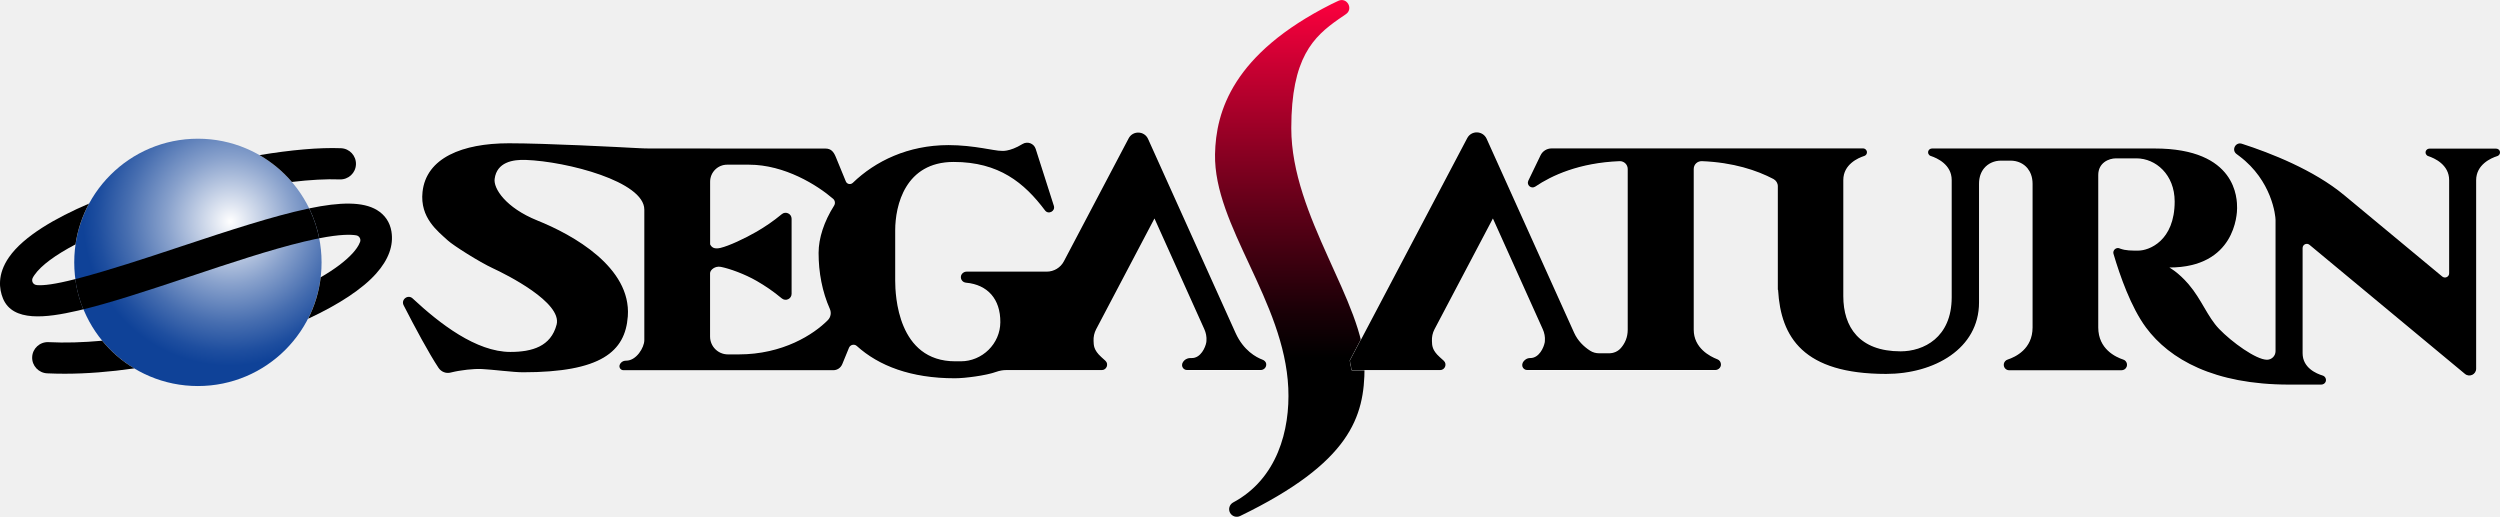
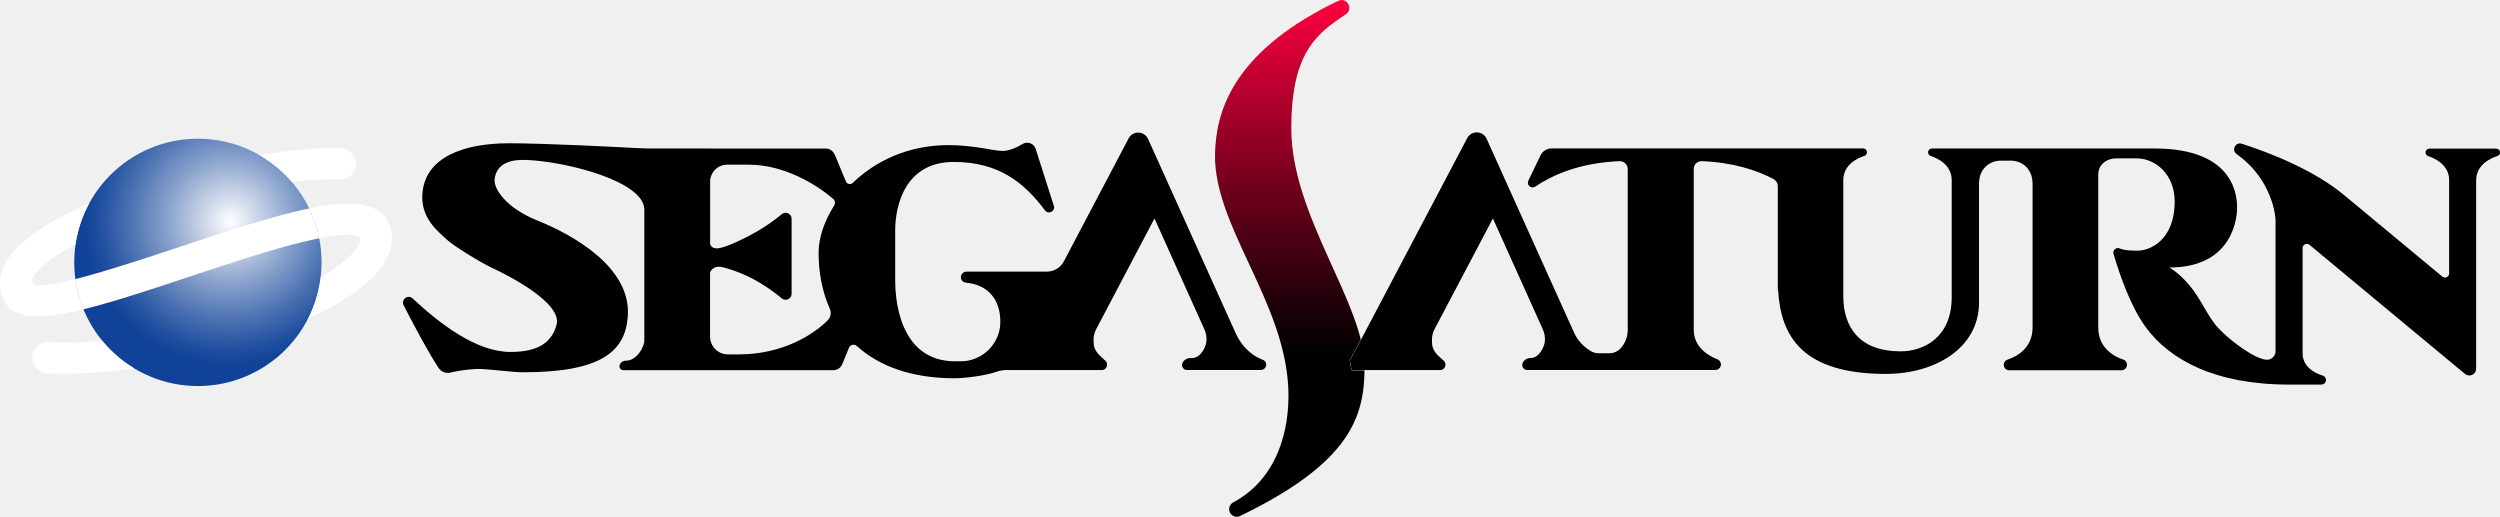
<svg xmlns="http://www.w3.org/2000/svg" xmlns:xlink="http://www.w3.org/1999/xlink" version="1.1" id="Layer_1" x="0px" y="0px" viewBox="0 0 3839 793.5" style="enable-background:new 0 0 3839 793.5;" xml:space="preserve">
  <style type="text/css">
 .outlined-wordmark{stroke:#fff;stroke-width:.7px;stroke-linejoin:round;paint-order:stroke fill;vector-effect:non-scaling-stroke;}
	.st0{display:none;}
	.st1{display:inline;}
	.st2{fill:url(#SVGID_1_);}
	.st3{fill:url(#SVGID_00000154411834958825412560000016388276797406747563_);}
	.st4{clip-path:url(#SVGID_00000022543483861396637740000016662012003075543964_);}
	.st5{clip-path:url(#SVGID_00000033367015013965032580000010785295191740750994_);fill:none;}
	.st6{fill:none;}
	.st7{fill:url(#SVGID_00000144306509480848804720000014171349637263923089_);}
	.st8{clip-path:url(#SVGID_00000081642018982663473500000000760706047353069711_);}
	.st9{clip-path:url(#SVGID_00000146491190105197983540000005064633326444796590_);}
	.st10{clip-path:url(#SVGID_00000015317522397484024540000012549620216115799742_);}
	.st11{fill:url(#SVGID_00000139251648676231581700000017903613625891227569_);}
	.st12{fill:url(#SVGID_00000083773434887753054980000006269726777004513197_);}
	.st13{clip-path:url(#SVGID_00000149383770720399505440000014789173207799778976_);}
	.st14{clip-path:url(#SVGID_00000031188642840489795150000006926841574383276975_);fill:none;}
	.st15{fill:url(#SVGID_00000051384491948520441400000007979229128976574605_);}
	.st16{clip-path:url(#SVGID_00000093877329935068024220000011982934663949215369_);}
	.st17{clip-path:url(#SVGID_00000058557930894513974500000017089782215995585172_);}
	.st18{clip-path:url(#SVGID_00000112616387021696801300000018444688321222292158_);}
	.st19{fill:#FFFFFF;}
	.st20{fill:url(#SVGID_00000008868233684604685080000006905950612817590414_);}
	.st21{fill:url(#SVGID_00000030455989224608727390000008339782147115650705_);}
	.st22{clip-path:url(#SVGID_00000074430427603457789930000016190090080449930903_);fill:#FFFFFF;}
	.st23{clip-path:url(#SVGID_00000097484907464348344020000012003726208681571986_);fill:none;}
	.st24{fill:url(#SVGID_00000096055670093237255870000007212648188777738163_);}
	.st25{clip-path:url(#SVGID_00000031897533814841076380000002314131718670696861_);fill:#FFFFFF;}
	.st26{clip-path:url(#SVGID_00000085224462835581223450000006085313015579863696_);fill:#FFFFFF;}
	.st27{clip-path:url(#SVGID_00000021802275142003474620000015193237033864998057_);}
	.st28{clip-path:url(#SVGID_00000021802275142003474620000015193237033864998057_);fill:#FFFFFF;}
	.st29{fill:url(#SVGID_00000057150157837861957670000013362035777737936512_);}
	.st30{fill:url(#SVGID_00000016794325529130259500000005656402172555633317_);}
	.st31{clip-path:url(#SVGID_00000062165779680720645980000005027517832822122161_);fill:#FFFFFF;}
	.st32{clip-path:url(#SVGID_00000061430832625895029410000000726057123586232452_);fill:none;}
	.st33{fill:url(#SVGID_00000178894650312242672000000011858724233019178391_);}
	.st34{clip-path:url(#SVGID_00000038388781165090420200000013671341726778897819_);fill:#FFFFFF;}
	.st35{clip-path:url(#SVGID_00000116193831103203314800000005517602005010862262_);fill:#FFFFFF;}
	.st36{clip-path:url(#SVGID_00000062894880275556652470000012116467551330090382_);}
	.st37{clip-path:url(#SVGID_00000062894880275556652470000012116467551330090382_);fill:#FFFFFF;}
	.st38{clip-path:url(#SVGID_00000031899790874893216110000012856792546324030902_);}
	.st39{clip-path:url(#SVGID_00000167387685072783887110000006946674296240607398_);}
	.st40{clip-path:url(#SVGID_00000085243858526855036720000015176883500194071709_);}
	.st41{clip-path:url(#SVGID_00000134223682842955619670000006755329580832638894_);}
	.st42{clip-path:url(#SVGID_00000109740085679241349260000009838839939261182634_);}
	.st43{clip-path:url(#SVGID_00000052823773170788160010000001151468104349951877_);}
	.st44{clip-path:url(#SVGID_00000064354192487755440300000007820301299688695738_);fill:#FFFFFF;}
	.st45{clip-path:url(#SVGID_00000134936100628249921960000009634368913295992978_);fill:#FFFFFF;}
	.st46{clip-path:url(#SVGID_00000109740785319854737070000004215159682912059300_);}
	.st47{clip-path:url(#SVGID_00000109740785319854737070000004215159682912059300_);fill:#FFFFFF;}
	.st48{clip-path:url(#SVGID_00000121990759964056380030000004611667343495011222_);fill:#FFFFFF;}
	.st49{clip-path:url(#SVGID_00000018211451229738971920000004245210189570020793_);fill:#FFFFFF;}
	.st50{clip-path:url(#SVGID_00000100365329954494011490000002579604681501161394_);}
	.st51{clip-path:url(#SVGID_00000100365329954494011490000002579604681501161394_);fill:#FFFFFF;}
	.st52{fill:url(#SVGID_00000124146300228059113650000006245086345470679450_);}
	.st53{fill:url(#SVGID_00000004547077551977614220000010805397635452346530_);}
	.st54{clip-path:url(#SVGID_00000020368175185594896970000012674637608086603142_);}
	.st55{clip-path:url(#SVGID_00000159440944729039417040000003655934361792739260_);fill:none;}
	.st56{fill:url(#SVGID_00000027600726848235542990000006131210675785631400_);}
	.st57{fill:url(#SVGID_00000137810502738850499560000004847462135018492050_);}
	.st58{clip-path:url(#SVGID_00000010284334852277138410000008651922175264714174_);}
	.st59{clip-path:url(#SVGID_00000107557020080648697030000012680041561683016110_);fill:none;}
	.st60{fill:url(#SVGID_00000009585985128479474720000013856816906953814151_);}
	.st61{clip-path:url(#SVGID_00000049943034429324183370000002047580245577038496_);}
	.st62{clip-path:url(#SVGID_00000031204360133369372290000005440202098319916693_);}
	.st63{clip-path:url(#SVGID_00000109743876191217434160000003022928696847972225_);}
	.st64{fill:url(#SVGID_00000143609782145884706920000011104087473100180371_);}
	.st65{clip-path:url(#SVGID_00000062896478617646460190000010861177476069231532_);}
	.st66{clip-path:url(#SVGID_00000070079021688245934680000010262293439012684991_);}
	.st67{clip-path:url(#SVGID_00000016775084963471892690000006274638178260585356_);}
	.st68{clip-path:url(#SVGID_00000104675334146315303050000006072252418906503352_);}
	.st69{clip-path:url(#SVGID_00000034072622592365276770000004861218626186305703_);}
	.st70{clip-path:url(#SVGID_00000107555489915566834120000016455547552961414801_);}
	.st71{fill:url(#SVGID_00000158000657420413679850000005636389245360455345_);}
	.st72{clip-path:url(#SVGID_00000164482158364068673960000010138809308015556285_);}
	.st73{clip-path:url(#SVGID_00000155868123367114579530000016871782070187218837_);}
	.st74{clip-path:url(#SVGID_00000035510953212498671370000008855355607859053746_);}
	.st75{fill:url(#SVGID_00000127031812260922347020000015852093959452535720_);}
	.st76{fill:url(#SVGID_00000145744287620375117190000015759660730479847614_);}
	.st77{clip-path:url(#SVGID_00000132771551865028551280000002976089635554422934_);}
	.st78{clip-path:url(#SVGID_00000022531097370072033970000000568516101572441528_);fill:none;}
	.st79{clip-path:url(#SVGID_00000047050905298189439400000007442864326978929556_);}
	.st80{clip-path:url(#SVGID_00000097472595278059756810000014485687408846494906_);}
	.st81{clip-path:url(#SVGID_00000140709710123901085130000000824998621016664234_);}
	.st82{fill:url(#SVGID_00000165919418267600833420000006167451226138710404_);}
	.st83{clip-path:url(#SVGID_00000096745038873350410770000006205171104525148554_);}
	.st84{clip-path:url(#SVGID_00000057116576095492573950000008084781922382802102_);}
	.st85{clip-path:url(#SVGID_00000113342586758950706670000001572601055427894935_);}
	.st86{clip-path:url(#SVGID_00000147205168251826717030000012467382037629756815_);}
	.st87{clip-path:url(#SVGID_00000145765051030007520940000017175243487927900825_);}
	.st88{clip-path:url(#SVGID_00000054266942705171328960000006207574417750147759_);}
	.st89{clip-path:url(#SVGID_00000181071554304962965130000018043284049439796886_);}
	.st90{clip-path:url(#SVGID_00000008123045732898189800000017537197008233883037_);}
	.st91{clip-path:url(#SVGID_00000000204600496155194340000000373941239421813135_);}
	.st92{fill:url(#SVGID_00000146458180246769740400000013409696495558491012_);}
	.st93{clip-path:url(#SVGID_00000068660215504144040430000009639014450809555876_);}
	.st94{clip-path:url(#SVGID_00000150781197555711882110000015442434931023666855_);}
	.st95{clip-path:url(#SVGID_00000062175120559177806160000005742664895147236506_);}
	.st96{clip-path:url(#SVGID_00000135677302032906051870000007771106129032655005_);}
	.st97{clip-path:url(#SVGID_00000039123060399536392140000009445200588433728435_);fill:#FFFFFF;}
	.st98{clip-path:url(#SVGID_00000073695552207753551930000009252024831685374604_);}
	.st99{clip-path:url(#SVGID_00000091695982325683657580000014107466114778930869_);}
	.st100{clip-path:url(#SVGID_00000170979823296330433540000000687206938114097830_);fill:#FFFFFF;}
	.st101{clip-path:url(#SVGID_00000080208706252976505370000002900334647450421149_);}
	.st102{fill:url(#SVGID_00000098217043106816562710000009655758778699789730_);}
	.st103{fill:url(#SVGID_00000119106185473133754420000014834696989384301493_);}
	.st104{clip-path:url(#SVGID_00000035530335345575293400000001494146478640474514_);}
	.st105{clip-path:url(#SVGID_00000020371654601304396700000004291630285959917475_);fill:none;}
	.st106{clip-path:url(#SVGID_00000137840183429121816430000013788693377989251244_);}
	.st107{clip-path:url(#SVGID_00000019638591631731471410000004621852219388325284_);}
	.st108{clip-path:url(#SVGID_00000000215841285852007610000015243890330835794580_);}
	.st109{fill:url(#SVGID_00000159432134099048402740000011824701045435668923_);}
	.st110{fill:url(#SVGID_00000031186347713533474210000007591522554656925361_);}
	.st111{fill:url(#SVGID_00000147936392596133606100000006171008084350187431_);}
	.st112{clip-path:url(#SVGID_00000074417415627295820970000015351857877688316066_);}
	.st113{clip-path:url(#SVGID_00000134230869703076195840000003456874500636960917_);fill:none;}
	.st114{fill:url(#SVGID_00000014625096951524846030000013606882972444522624_);}
	.st115{fill:url(#SVGID_00000139984667503181336290000013470227895976510367_);}
	.st116{clip-path:url(#SVGID_00000068671280642774320680000007969722564118184870_);}
	.st117{clip-path:url(#SVGID_00000067224232500681996110000011487099255182723207_);fill:none;}
	.st118{clip-path:url(#SVGID_00000097502169860152891140000016293352916445761172_);}
	.st119{clip-path:url(#SVGID_00000131345249176971257610000004033627437546586296_);}
	.st120{clip-path:url(#SVGID_00000159439195931232110460000013608674626341214891_);}
	.st121{fill:url(#SVGID_00000045592698917324422300000000891488534910053781_);}
	.st122{fill:url(#SVGID_00000082354004853829389720000001646862756247875214_);}
	.st123{fill:url(#SVGID_00000123418574998236810280000001803884460696515744_);}
	.st124{clip-path:url(#SVGID_00000033365724843696053950000000755132635078309550_);}
	.st125{clip-path:url(#SVGID_00000088817818637110618520000000342537565711837576_);fill:none;}
	.st126{clip-path:url(#SVGID_00000036950087498740738850000017857803681295508610_);}
	.st127{clip-path:url(#SVGID_00000158008254295395068500000002589559627935046567_);}
	.st128{clip-path:url(#SVGID_00000054252522604386725890000010253969392161864621_);}
	.st129{fill:url(#SVGID_00000163034892752015221490000011069867439576918202_);}
	.st130{fill:url(#SVGID_00000158031305793730996020000017429838410548479913_);}
	.st131{fill:url(#SVGID_00000119802625768722749050000010679662119724998318_);}
	.st132{clip-path:url(#SVGID_00000066489187912322744760000016947472614965140882_);}
	.st133{clip-path:url(#SVGID_00000068656948346556791450000005863395237078394504_);fill:none;}
	.st134{clip-path:url(#SVGID_00000068657149769728037010000013705755326760966025_);}
	.st135{clip-path:url(#SVGID_00000114753455054956162610000016853823865632896919_);}
	.st136{clip-path:url(#SVGID_00000067915636812275236700000012368434512217714562_);}
	.st137{fill:url(#SVGID_00000035525611948900616120000014947058516737458843_);}
	.st138{fill:url(#SVGID_00000088109801135396622610000008304229408174908074_);}
	.st139{fill:url(#SVGID_00000016051575127392720160000016843684691413138598_);}
	.st140{clip-path:url(#SVGID_00000060015829516582459320000000340352008478817206_);}
	.st141{clip-path:url(#SVGID_00000167358291480454208290000011384162532871227325_);fill:none;}
	.st142{clip-path:url(#SVGID_00000146470644027033336060000001721813321113719449_);}
	.st143{clip-path:url(#SVGID_00000016763758178243760340000014096093098180613036_);}
	.st144{clip-path:url(#SVGID_00000166674817058631017790000012129330277067272869_);}
	.st145{fill:url(#SVGID_00000155850107288023980130000011062498859932056194_);}
	.st146{fill:url(#SVGID_00000178179751204313699340000001170077085136251543_);}
	.st147{fill:url(#SVGID_00000058576631142164585930000002130258511359086721_);}
	.st148{clip-path:url(#SVGID_00000001622516445155237770000009729729160383573391_);}
	.st149{clip-path:url(#SVGID_00000015326745706039916960000016868960554988355497_);fill:none;}
	.st150{clip-path:url(#SVGID_00000037652312641114864630000004919412836238157718_);}
	.st151{clip-path:url(#SVGID_00000033343722132718968610000010427231133054237068_);fill:#FFFFFF;}
	.st152{clip-path:url(#SVGID_00000130645611077992848860000010242869138769212056_);}
	.st153{fill:url(#SVGID_00000136405784239569593920000012919812401804650112_);}
	.st154{fill:url(#SVGID_00000135672346637828681700000014230700581153077920_);}
	.st155{fill:url(#SVGID_00000173839429888900511000000009044127672871143313_);}
	.st156{clip-path:url(#SVGID_00000152260226112135202390000017372470493003572380_);fill:#FFFFFF;}
	.st157{clip-path:url(#SVGID_00000152224309432693433430000009014485966490244011_);fill:none;}
	.st158{clip-path:url(#SVGID_00000085240428076524908290000005781792899232519094_);}
	.st159{clip-path:url(#SVGID_00000018949538146610652300000010227309695002274747_);fill:#FFFFFF;}
	.st160{clip-path:url(#SVGID_00000121278045555431632520000005344390804735873959_);}
	.st161{fill:url(#SVGID_00000031180758650325915240000007774122113647865744_);}
	.st162{fill:url(#SVGID_00000033368821457194089540000010220580291972850329_);}
	.st163{fill:url(#SVGID_00000165942073544477964290000008897081317951159704_);}
	.st164{clip-path:url(#SVGID_00000065075744916963395430000017293389679844279173_);fill:#FFFFFF;}
	.st165{clip-path:url(#SVGID_00000147936224523821714950000008852901727524794532_);fill:none;}
</style>
  <g class="st0">
    <g class="st1">
      <g>
        <g>
          <linearGradient id="SVGID_1_" gradientUnits="userSpaceOnUse" x1="6070.974" y1="10625.316" x2="6070.974" y2="11418.845" gradientTransform="matrix(1 0 0 -1 -4213.227 11144.49)">
            <stop offset="0.308" style="stop-color:#000000" />
            <stop offset="0.4" style="stop-color:#1B0007" />
            <stop offset="0.598" style="stop-color:#610018" />
            <stop offset="0.884" style="stop-color:#CE0033" />
            <stop offset="1" style="stop-color:#FD003E" />
          </linearGradient>
          <path class="st2" d="M1921.8-268.1c3-1.5,6.5-3.2,10.5-5c13.2-6.2,23.7,12.3,11.6,20.5c-4.2,2.9-8,5.5-11.1,7.6      c-38.8,27.2-72.7,59.2-72.7,167.4c0,135.9,112.5,268.4,112.5,366.9c0,76.4-21.6,146.5-191.1,228.7c-5.6,2.7-12.2,0.6-15.3-4.7      l0,0c-3.3-5.7-1.1-13,4.6-16.1c67.7-36.2,87.6-111.2,84.7-175.6c-6-134-114.5-249.2-112.5-359.1      C1744.2-103,1770.3-191.7,1921.8-268.1z" />
          <path class="outlined-wordmark" d="M1815.9,278c-9.6-3.6-29.1-13.9-41.4-41.1L1640.3-60.9c-5.7-12.7-23.5-13.2-29.9-0.9L1511,126.9      c-5.1,9.8-15.3,15.9-26.3,15.9h-119.2h-4c-4,0-8,3.2-8.6,7.1c-0.8,5.1,2.9,9.5,7.8,9.9c33.1,3,53,25.1,52.7,60.8      c-0.2,32.9-27.7,59.9-60.7,59.9h-8.6c-88.3,0-92.1-101.4-92.1-123.6c0-25.8,0-77.6,0-77.6c0-38.1,15.3-104.9,89.7-104.9      c69.5,0,108.5,32,140.3,74.4c5.2,7,16.3,1.2,13.6-7.1l-27.9-87.4c-2.7-8.4-12.6-12.1-20.2-7.5c-20.5,12.6-32.5,10.5-32.5,10.5      c-10.1,0.3-42.2-8.8-81.2-8.8c-62.2,0-112.5,24.7-146.9,57.9c-3.4,3.3-9.1,2.2-10.8-2.3l-20.7-50.3H967.6v-0.1h-92.2      c-5.9,0-11.6-0.2-17.5-0.5c-31.6-1.7-142.6-7.5-199.4-7.5c-71.2,0-127,22.3-132.6,74.8C521.7,60,549,80.6,564.8,95      c8.5,7.8,48.5,33.1,69,42.6c21.4,9.9,106.8,52.7,98,86.6c-8.8,33.6-37.7,41.9-71,41.9c-52.3,0-108.4-43.3-150-82.1      c-7.2-6.8-18.4,1.6-13.9,10.5c17.2,33.6,39.2,74.5,53.6,96.1c4.1,6.1,11.5,9.1,18.7,7.2c15.5-3.9,35.6-6,47.8-5.4      c15.7,0.7,48.6,5,63,5c119.8,0,157.3-31.5,161.2-86.1c5.4-75.1-84.3-125.1-138.9-147c-48.8-19.7-67.7-49.3-65.6-64      c3.4-25.5,27.7-29.8,48-29c63,2.4,181.8,33.1,181.8,76.3c0,0,0,192.1,0,200.5c0,11.2-12.2,31.4-27.7,31.4h-0.3      c-2.8,0-5.6,1-7.6,3c-5.4,5.4-1.6,11.7,3.5,11.7h66.9l0,0h66.3h189.1c6.1,0,11.4-3.6,13.8-9.3l10.3-25.1c2-4.8,8.1-6.3,12-2.8      c33.7,30.5,83.1,49.6,150.6,49.6c15.7,0,48.4-4.3,63.6-9.9c4.8-1.7,10-2.7,15.1-2.7h126.5h20.4c7.5,0,11.1-9.4,5.5-14.4      c-2.5-2.2-4.7-4.2-6.3-5.7c-12-10.9-11.5-18.3-11.8-24.6c-0.3-6.2,1-12.3,3.9-17.9l89.6-170.2l76.6,169.9      c2.6,5.7,3.8,11.9,3.3,18.1c-0.1,0.8-0.1,1.5-0.2,2.1c-1.4,8-8.6,24.2-22.1,24.2h-2.2c-3.3,0-6.6,1.1-9.1,3.3      c-7.5,6.7-2.9,15.1,3.7,15.1h113.3c5.2,0,9.4-4.7,8.3-10.1C1821,281.4,1818.8,279,1815.9,278z M1158.1,41.4      c-15.4,24.3-23.8,50-23.8,72.6c0,30.1,5.6,59.6,17.3,86c2.6,5.8,1.4,12.6-3,17.1c-21.7,22-69.1,52.7-136.9,52.7h-16.6      c-15.1,0-27.4-12.2-27.4-27.4v-92.3v-4.9c0-5.1,7.7-11.5,16.4-9.8c13.3,2.6,36.6,10.9,55.3,21.7c13.1,7.6,24.9,15.5,38.5,26.8      c6,4.9,15,0.6,15-7.1v-29V90.5v-29c0-7.7-9.1-12-15-7.1c-13.6,11.2-25.4,19.1-38.5,26.8c-18.6,10.7-42.7,22-55.9,25.1      c-10.2,2.4-13.8-1.6-15.7-5.5v-5.6V4.7c0-14.4,11.7-26.1,26.1-26.1h33.5c54.9,0,105.1,31.5,129.1,52.3      C1159.5,33.4,1160.2,38,1158.1,41.4z" />
          <path class="outlined-wordmark" d="M3715.9-42.2c-0.8-2.4-3.2-3.9-5.8-3.9h-26.3h-49.5H3608c-2.6,0-4.9,1.5-5.8,3.9c-1.1,3.3,0.7,6.6,3.7,7.6      c9.5,3.1,32.2,13.1,32.2,36.9v143.1c0,5.5-6.4,8.4-10.6,4.9L3477.1,25.6c-46.9-39-113.4-64.9-157.3-79.1      c-9.7-3.1-16.4,9.7-8.2,15.8c1.4,1.1,2.9,2.2,4.4,3.3c50.1,37.7,55.5,91.7,55.5,97.8v192.2v9.3c0,7.2-5.9,13.1-13.1,13.1      c-16.8,0-54.3-27.3-73.5-47.3c-18-18.8-26.6-44.8-46.8-68.5c-16.1-18.8-29.7-25.8-29.7-25.8c101.1,0,104.1-82,104.1-91.2      c0-13.7,0-91.6-126.6-91.6h-292.1h-49.7c-2.6,0-4.9,1.5-5.8,3.9c-1.1,3.3,0.7,6.7,3.7,7.6c9.5,3.1,32.2,13.1,32.2,36.9v180.1      c0,62.2-43.5,83-78.4,83c-63.6,0-88-37.5-88-84.6v-27.3l0,0V2c0-23.9,22.7-33.9,32.2-36.9c2.5-0.8,4.1-3,4.1-5.6v-0.1      c0-3.2-2.6-5.9-5.9-5.9h-114.1h-17.5h-229.9h-117.1c-7.1,0-13.7,4.1-16.8,10.5l-18.8,39c-3.2,6.7,4.4,13.3,10.6,9.2      c25.2-17.1,67.6-36.7,129.6-39.1c6.8-0.2,12.4,5.2,12.4,12v246.9c0,11.7-4.3,20.8-10.2,27.7c-4.5,5.4-11.3,8.4-18.4,8.4h-15.2      c-4.9,0-9.9-1.3-14.1-4.1c-9.7-6.3-18.8-15.1-24.4-27.5L2160.3-61.2c-5.8-12.7-23.5-13.2-29.9-0.9l-139.7,265.1l-40.3,76.4      l2.8,14.6h40.5h7.2h88l0,0c7.5,0,11.1-9.4,5.5-14.4c0,0-0.1,0-0.1-0.1c-2.5-2.2-4.6-4.1-6.2-5.6c-11.9-10.7-11.5-18.1-11.8-24.4      c-0.3-6.3,1-12.6,3.9-18.1l89.7-170.2l76.6,169.9c2.6,5.7,3.8,11.9,3.3,18.1c-0.1,0.8-0.1,1.5-0.2,2.1      c-1.4,8-8.6,24.2-22.1,24.2h-0.2c-2.7,0-5.4,0.8-7.5,2.5c-8.8,6.8-4.1,15.9,2.7,15.9h112.9h6.6h89.2h26.3h53.9      c4.6,0,8.6-3.5,8.8-8.1c0.2-3.7-2.1-7.2-5.5-8.4c-11.3-4.3-36.3-17.2-36.3-45.4V-14.9c0-7,5.7-12.3,12.7-12      c47.9,1.9,84.2,14,109.7,27.4c4.1,2.2,6.7,6.4,6.7,11v159.1h0.4c4.1,73.1,38.8,129.2,165.9,129.2c73.7,0,142.7-38.6,142.7-109.7      c0-8.7,0-182.3,0-182.3c0-10.8,3.4-18.4,7.7-23.7c6.3-7.7,15.9-11.8,25.9-11.8h15c10,0,19.7,4.1,25.9,11.8      c4.3,5.4,7.7,13,7.7,23.7v221c0,32.8-26,45.2-38.2,49.2c-2.9,0.9-5.2,3.3-5.9,6.4c-1,5.4,3,10.1,8.2,10.1h54.3h61.3h56.8      c3.5,0,6.8-2.1,8-5.4c1.7-4.7-0.8-9.6-5.1-11c-11.9-3.9-38.5-16.3-38.5-49.3V19.3V-5.6c0-18.7,16.1-25.5,27.1-25.5h31.6      c29.4,0,58.6,24.8,58.6,66.2c0,60.7-39.5,75.4-55.7,75.4c-10.8,0-19.2,0.2-28.2-3.1c0,0-0.1,0-0.1-0.1      c-5.7-2.7-11.7,2.6-9.9,8.5c0.1,0.3,0.1,0.5,0.2,0.5c9.5,32.1,26.5,81.2,49.8,112.5c36.1,48.7,104.6,87.5,219.6,87.5h49.4      c3.1,0,6-1.9,6.9-4.7c1.3-4-0.9-8-4.6-9.2c-9.9-3-30.9-11.9-30.9-34.3V106.5c0-5.5,6.4-8.4,10.6-4.9l238.7,198.2      c6.9,5.7,17.2,0.8,17.2-8.1V2.3c0-23.9,22.7-33.9,32.2-36.9C3715.2-35.5,3717-38.8,3715.9-42.2z" />
        </g>
        <g>
          <radialGradient id="SVGID_00000174567267923355207460000009682758666661400471_" cx="4442.644" cy="11081.811" r="224.432" fx="4444.438" fy="11078.675" gradientTransform="matrix(1 0 0 -1 -4213.227 11144.49)" gradientUnits="userSpaceOnUse">
            <stop offset="0" style="stop-color:#FFFFFF" />
            <stop offset="0.107" style="stop-color:#E1E7F2" />
            <stop offset="0.437" style="stop-color:#88A1CC" />
            <stop offset="0.706" style="stop-color:#476EB0" />
            <stop offset="0.9" style="stop-color:#1E4E9F" />
            <stop offset="1" style="stop-color:#0F4298" />
          </radialGradient>
          <circle style="fill:url(#SVGID_00000174567267923355207460000009682758666661400471_);" cx="181.1" cy="128.6" r="189.9" />
          <g>
            <g>
              <defs>
                <path id="SVGID_00000146473872995372161360000013896602466081841545_" d="M86.4,205.5c25.3-6.2,50.6-12,75.9-18         c25.4-6,50.3-13.6,75-22c24.4-8.3,48.5-17.7,72.9-25.5c20.3-6.5,41-12.4,60.5-21c-1.6-33.6-12-64.9-29-91.7         c-21.8,6.3-44,11.6-66.1,17.3c-25.2,6.6-50.3,13.6-75.4,20.6C175.7,72,151,78.8,126.5,85.7c-26.2,7.4-52.4,15.3-78.1,24.3         c-11,3.8-22,7.4-33.1,10.8c-5.9,1.7-11.7,3.7-17.5,5.8c-2.2,0.7-4.3,1.4-6.5,2.2c0,35,9.5,67.7,26,95.9         C40.1,217.4,63.1,211.2,86.4,205.5z" />
              </defs>
              <clipPath id="SVGID_00000103230763056941139900000016002247652789455775_">
                <use xlink:href="#SVGID_00000146473872995372161360000013896602466081841545_" style="overflow:visible;" />
              </clipPath>
              <path style="clip-path:url(#SVGID_00000103230763056941139900000016002247652789455775_);" d="M-23.3,299.7        c-9.2,0-18.1-0.2-26.9-0.6c-13.2-0.6-23.7-11.6-23.2-24.9c0.5-13.4,11.8-23.8,25.2-23c74.9,3.8,176.4-11,271.4-39.5        c92.9-28,166.2-64.5,196-97.8c3.5-3.9,8.6-10.3,10.9-16.8c1.5-4.4-1.2-9.2-5.9-10c-10-1.6-32.3-1.9-80.4,9.7        c-51,12.2-114.5,33.3-175.8,53.8c-63.6,21.2-123.6,41.2-171.6,52.3c-48.3,11.1-99.6,17.6-114.6-18.7        c-6-14.3-9.2-36.9,9.2-63.4C-69.3,63.7,52,20.6,120.7,0.1C223.8-31,333.8-49.3,400.8-46.8c13.3,0.5,23.6,11.6,23,24.9        c-0.5,13.3-11.6,23.6-24.9,23c-62.1-2.4-166,15.1-264.6,44.7C30.6,76.9-47.6,116-69.7,147.8c-1.1,1.6-2.1,3.2-2.8,4.6        c-2.1,3.9-0.4,10.4,6.6,11c10.5,0.9,30.5-1.5,66.8-11.3c43.6-11.6,96.2-28.7,152-47.3C312.1,51.7,412,21.5,456,48.1        c12.3,7.4,20.1,18.8,22.3,33c3.5,21.5-4.4,43.2-23.6,64.5c-36,40.2-115.4,81-217.9,111.7C146.4,284.7,53.3,299.7-23.3,299.7z" />
            </g>
            <g>
              <defs>
                <path id="SVGID_00000170991428907764470260000008538208988669289632_" d="M86.4,205.5c25.3-6.2,50.6-12,75.9-18         c25.4-6,50.3-13.6,75-22c24.4-8.3,48.5-17.7,72.9-25.5c20.3-6.5,41-12.4,60.5-21c-1.6-33.6-12-64.9-29-91.7         c-21.8,6.3-44,11.6-66.1,17.3c-25.2,6.6-50.3,13.6-75.4,20.6C175.7,72,151,78.8,126.5,85.7c-26.2,7.4-52.4,15.3-78.1,24.3         c-11,3.8-22,7.4-33.1,10.8c-5.9,1.7-11.7,3.7-17.5,5.8c-2.2,0.7-4.3,1.4-6.5,2.2c0,35,9.5,67.7,26,95.9         C40.1,217.4,63.1,211.2,86.4,205.5z" />
              </defs>
              <clipPath id="SVGID_00000051384252330375421000000008787995659929897627_">
                <use xlink:href="#SVGID_00000170991428907764470260000008538208988669289632_" style="overflow:visible;" />
              </clipPath>
              <path style="clip-path:url(#SVGID_00000051384252330375421000000008787995659929897627_);fill:none;" d="M-30.9,252.8        c-22-37.6-33.6-80.5-33.6-124.1V88.4l38.2-12.8c1-0.3,2.1-0.6,3-1c0.8-0.3,1.6-0.5,2.4-0.8c7.1-2.5,13.9-4.6,20.3-6.6        c11.4-3.5,23-7.3,34.4-11.3c27-9.5,53.9-17.3,76.8-23.8c17.7-4.9,35.6-10,52.9-14.7c7.4-2.1,14.7-4.1,22.1-6.1l12-3.3        c21-5.9,42.6-11.8,64.3-17.5c6.9-1.7,13.8-3.6,20.8-5.4c15.2-3.8,29.6-7.5,43.8-11.6L366.6-38l22.4,35.5        c22.4,35.6,35.5,76.7,37.6,118.7l2,38.5l-35.4,15.4c-18.6,8.1-37,13.9-54.7,19.5c-3.7,1.1-7.3,2.4-11,3.5        c-13.3,4.2-26.4,9.1-40.3,14c-10.3,3.7-21,7.6-31.8,11.2c-29.2,9.9-55.4,17.6-80.2,23.5c-8.5,2.1-17,4-25.5,6        c-16.5,3.8-33.4,7.8-50,11.9c-26,6.4-46.9,12.1-65.6,18l-42.4,13.4L-30.9,252.8z" />
            </g>
          </g>
          <g>
            <path d="M-65.9,163.4c-7-0.6-8.6-7.1-6.6-11c0.7-1.4,1.6-3,2.8-4.6c10.1-14.6,32.1-30.7,62.9-46.9C-3.5,78.5,3.6,57.4,14,38.2       c-51,21.9-100.3,49.9-122.9,82.4c-18.3,26.4-15.1,49.1-9.2,63.4c15,36.3,66.4,29.8,114.6,18.7c2.9-0.7,5.8-1.4,8.8-2.1       c-6-14.6-10.2-30.2-12.4-46.4C-38.4,162.3-56.2,164.3-65.9,163.4z" />
            <path d="M325.4,5.1c27.9-3.3,53-4.7,73.5-3.9c13.3,0.5,24.4-9.8,24.9-23c0.5-13.3-9.8-24.4-23-24.9       c-33.2-1.3-76.9,2.6-125.1,10.6C294.5-25.4,311.3-11.4,325.4,5.1z" />
            <path d="M478.4,81.1c-2.3-14.2-10-25.6-22.3-33c-21.4-12.9-55.9-12.5-104-2.5c7,14.4,12.2,29.8,15.4,45.9       c32.2-6.3,48.7-5.9,56.9-4.5c4.6,0.8,7.4,5.6,5.9,10c-2.3,6.5-7.4,12.9-10.9,16.8c-11,12.3-28,25.1-49.6,37.6       c-2.7,22.7-9.4,44.2-19.4,63.7c47.1-21.9,83.4-45.7,104.5-69.4C473.9,124.3,481.9,102.6,478.4,81.1z" />
            <path d="M34.2,248.9c-29.6,2.7-57.4,3.5-82.3,2.2c-13.4-0.7-24.7,9.7-25.2,23c-0.5,13.3,10,24.3,23.2,24.9       c8.7,0.4,17.7,0.6,26.9,0.6c33.1,0,69.2-2.8,106.8-8.2C64.7,280.2,48,265.8,34.2,248.9z" />
            <path class="st6" d="M275.7-36.2c-27.8-16-60.1-25.2-94.6-25.2c-72.2,0-135,40.3-167.1,99.6C52.2,21.8,91.3,8.9,120.7,0.1       C172.8-15.6,226.5-28.1,275.7-36.2z" />
            <path class="st6" d="M-6.8,100.9c-1.3,9-2,18.3-2,27.7c0,8.7,0.6,17.3,1.7,25.6c2.6-0.7,5.2-1.3,7.9-2.1       c43.6-11.6,96.2-28.7,152-47.3C234.8,77.5,301,56.2,352,45.6c-7.1-14.7-16.1-28.3-26.6-40.6c-56.6,6.6-125,21-191.1,40.8       C78.2,62.7,29.5,81.8-6.8,100.9z" />
            <path class="st6" d="M83.5,291.5c28.5,17.1,61.9,27,97.6,27c73.7,0,137.7-42,169.1-103.4c-32.9,15.3-71.2,29.7-113.4,42.3       C185.4,272.9,133.1,284.4,83.5,291.5z" />
            <path class="st6" d="M369.7,151.4c0.9-7.5,1.4-15.1,1.4-22.8c0-12.7-1.3-25-3.6-37c-7,1.4-14.8,3.1-23.4,5.1       c-51,12.2-114.5,33.3-175.8,53.8c-59.8,19.9-116.3,38.7-162.8,50.2c7.2,17.6,17,33.8,28.8,48.3c59.4-5.4,125.7-18.3,189.1-37.3       C281.9,193.9,332.7,172.9,369.7,151.4z" />
          </g>
        </g>
      </g>
    </g>
    <g class="st1">
      <g>
        <linearGradient id="SVGID_00000070827907079067506630000005081596546935554186_" gradientUnits="userSpaceOnUse" x1="6015.389" y1="9636.083" x2="6015.389" y2="10407.327" gradientTransform="matrix(1 0 0 -1 -4213.227 11144.49)">
          <stop offset="0" style="stop-color:#FFFFFF" />
          <stop offset="0.381" style="stop-color:#FFFFFF" />
          <stop offset="0.404" style="stop-color:#F4E7E9" />
          <stop offset="0.484" style="stop-color:#D099A4" />
          <stop offset="0.542" style="stop-color:#B96978" />
          <stop offset="0.57" style="stop-color:#B05667" />
          <stop offset="0.779" style="stop-color:#CE0033" />
          <stop offset="1" style="stop-color:#FD003E" />
        </linearGradient>
        <path style="fill:url(#SVGID_00000070827907079067506630000005081596546935554186_);" d="M1864.4,743.3c2.9-1.5,6.3-3.1,10.2-4.9     c12.8-6,23,12,11.3,19.9c-4.1,2.8-7.8,5.3-10.8,7.4c-37.7,26.4-70.7,57.5-70.7,162.7c0,132.1,109.3,260.9,109.3,356.6     c0,74.3-21,142.4-185.7,222.3c-5.4,2.6-11.9,0.6-14.9-4.6l0,0c-3.2-5.5-1.1-12.6,4.5-15.6c65.8-35.2,85.1-108.1,82.3-170.7     c-5.8-130.2-111.3-242.2-109.3-349C1691.8,903.7,1717.1,817.5,1864.4,743.3z" />
      </g>
    </g>
  </g>
  <g>
    <g>
      <g>
        <g>
          <linearGradient id="SVGID_00000029725845097684005360000001660880135162137504_" gradientUnits="userSpaceOnUse" x1="1980.522" y1="793.521" x2="1980.522" y2="0">
            <stop offset="0.308" style="stop-color:#000000" />
            <stop offset="0.4" style="stop-color:#1B0007" />
            <stop offset="0.598" style="stop-color:#610018" />
            <stop offset="0.884" style="stop-color:#CE0033" />
            <stop offset="1" style="stop-color:#FD003E" />
          </linearGradient>
          <path style="fill:url(#SVGID_00000029725845097684005360000001660880135162137504_);" d="M2044.6,6.3c3-1.5,6.5-3.2,10.5-5      c13.2-6.2,23.7,12.3,11.6,20.5c-4.2,2.9-8,5.5-11.1,7.6c-38.8,27.2-72.7,59.2-72.7,167.4c0,135.9,112.5,268.4,112.5,366.9      c0,76.4-21.6,146.5-191.1,228.7c-5.6,2.7-12.2,0.6-15.3-4.7l0,0c-3.3-5.7-1.1-13,4.6-16.1c67.7-36.2,87.6-111.2,84.7-175.6      c-6-134-114.5-249.2-112.5-359.1C1867,171.3,1893,82.6,2044.6,6.3z" />
          <path class="outlined-wordmark" d="M1938.7,552.3c-9.6-3.6-29.1-13.9-41.4-41.1l-134.3-297.8c-5.7-12.7-23.5-13.2-29.9-0.9l-99.4,188.7      c-5.1,9.8-15.3,15.9-26.3,15.9h-119.2h-4c-4,0-8,3.2-8.6,7.1c-0.8,5.1,2.9,9.5,7.8,9.9c33.1,3,53,25.1,52.7,60.8      c-0.2,32.9-27.7,59.9-60.7,59.9h-8.6c-88.3,0-92.1-101.4-92.1-123.6c0-25.8,0-77.6,0-77.6c0-38.1,15.3-104.9,89.7-104.9      c69.5,0,108.5,32,140.3,74.4c5.2,7,16.3,1.2,13.6-7.1l-27.9-87.4c-2.7-8.4-12.6-12.1-20.2-7.5c-20.5,12.6-32.5,10.5-32.5,10.5      c-10.1,0.3-42.2-8.8-81.2-8.8c-62.2,0-112.5,24.7-146.9,57.9c-3.4,3.3-9.1,2.2-10.8-2.3l-15.4-37.5c-3.2-7.8-7.3-12.8-15.7-12.8      h-177.2v-0.1h-92.2c-5.9,0-11.6-0.2-17.5-0.5c-31.6-1.7-142.6-7.5-199.4-7.5c-71.2,0-127,22.3-132.6,74.8      c-4.2,39.5,23.2,60.1,38.9,74.5c8.5,7.8,48.5,33.1,69,42.6c21.4,9.9,106.8,52.7,98,86.6c-8.8,33.6-37.7,41.9-71,41.9      c-52.3,0-108.4-43.3-150-82.1c-7.2-6.8-18.4,1.6-13.9,10.5c17.2,33.6,39.2,74.5,53.6,96.1c4.1,6.1,11.5,9.1,18.7,7.2      c15.5-3.9,35.6-6,47.8-5.4c15.7,0.7,48.6,5,63,5c119.8,0,157.3-31.5,161.2-86.1c5.4-75.1-84.3-125.1-138.9-147      c-48.8-19.7-67.7-49.3-65.6-64c3.4-25.5,27.7-29.8,48-29c63,2.4,181.8,33.1,181.8,76.3c0,0,0,192.1,0,200.5      c0,11.2-12.2,31.4-27.7,31.4h-0.3c-2.8,0-5.6,1-7.6,3c-5.4,5.4-1.6,11.7,3.5,11.7h66.9l0,0h66.3h189.1c6.1,0,11.4-3.6,13.8-9.3      l10.3-25.1c2-4.8,8.1-6.3,12-2.8c33.7,30.5,83.1,49.6,150.6,49.6c15.7,0,48.4-4.3,63.6-9.9c4.8-1.7,10-2.7,15.1-2.7h126.5h20.4      c7.5,0,11.1-9.4,5.5-14.4c-2.5-2.2-4.7-4.2-6.3-5.7c-12-10.9-11.5-18.3-11.8-24.6c-0.3-6.2,1-12.3,3.9-17.9l89.6-170.2      l76.5,169.9c2.6,5.7,3.8,11.9,3.3,18.1c-0.1,0.8-0.1,1.5-0.2,2.1c-1.4,8-8.6,24.2-22.1,24.2h-2.2c-3.3,0-6.6,1.1-9.1,3.3      c-7.5,6.7-2.9,15.1,3.7,15.1h113.3c5.2,0,9.4-4.7,8.3-10.1C1943.8,555.7,1941.6,553.3,1938.7,552.3z M1280.8,315.8      c-15.4,24.3-23.8,50-23.8,72.6c0,30.1,5.6,59.6,17.3,86c2.6,5.8,1.4,12.6-3,17.1c-21.7,22-69.1,52.7-136.9,52.7h-16.6      c-15.1,0-27.4-12.2-27.4-27.4v-92.3v-4.9c0-5.1,7.7-11.5,16.4-9.8c13.3,2.6,36.6,10.9,55.3,21.7c13.1,7.6,24.9,15.5,38.5,26.8      c6,4.9,15,0.6,15-7.1v-29v-57.3v-29c0-7.7-9.1-12-15-7.1c-13.6,11.2-25.4,19.1-38.5,26.8c-18.6,10.7-42.7,22-55.9,25.1      c-10.2,2.4-13.8-1.6-15.7-5.5v-5.6V279c0-14.4,11.7-26.1,26.1-26.1h33.5c54.9,0,105,31.5,129.1,52.3      C1282.3,307.7,1283,312.4,1280.8,315.8z" />
          <path class="outlined-wordmark" d="M3838.7,232.1c-0.8-2.4-3.2-3.9-5.8-3.9h-26.3h-49.5h-26.3c-2.6,0-4.9,1.5-5.8,3.9c-1.1,3.3,0.7,6.6,3.7,7.6      c9.5,3.1,32.2,13.1,32.2,36.9v143.1c0,5.5-6.4,8.4-10.6,4.9l-150.4-124.8c-46.9-39-113.4-64.9-157.3-79.1      c-9.7-3.1-16.4,9.7-8.2,15.8c1.4,1.1,2.9,2.2,4.4,3.3c50.1,37.7,55.5,91.7,55.5,97.8V530v9.3c0,7.2-5.9,13.1-13.1,13.1      c-16.8,0-54.3-27.3-73.5-47.3c-18-18.8-26.6-44.8-46.8-68.5c-16.1-18.8-29.7-25.8-29.7-25.8c101.1,0,104.1-82,104.1-91.2      c0-13.7,0-91.6-126.6-91.6h-292.1h-49.7c-2.6,0-4.9,1.5-5.8,3.9c-1.1,3.3,0.7,6.7,3.7,7.6c9.5,3.1,32.2,13.1,32.2,36.9v180.1      c0,62.2-43.5,83-78.4,83c-63.6,0-88-37.5-88-84.6v-27.3l0,0V276.4c0-23.9,22.7-33.9,32.2-36.9c2.5-0.8,4.1-3,4.1-5.6v-0.1      c0-3.2-2.6-5.9-5.9-5.9H2747h-17.5h-229.9h-117.1c-7.1,0-13.7,4.1-16.8,10.5l-18.8,39c-3.2,6.7,4.4,13.3,10.6,9.2      c25.2-17.1,67.6-36.7,129.6-39.1c6.8-0.2,12.4,5.2,12.4,12v246.9c0,11.7-4.3,20.8-10.2,27.7c-4.5,5.4-11.3,8.4-18.4,8.4h-15.2      c-4.9,0-9.9-1.3-14.1-4.1c-9.7-6.3-18.8-15.1-24.4-27.5l-134.3-297.8c-5.8-12.7-23.5-13.2-29.9-0.9l-139.7,265.1l-40.3,76.4      l2.8,14.6h40.5h7.2h88l0,0c7.5,0,11.1-9.4,5.5-14.4c0,0-0.1,0-0.1-0.1c-2.5-2.2-4.6-4.1-6.2-5.6c-11.9-10.7-11.5-18.1-11.8-24.4      c-0.3-6.3,1-12.6,3.9-18.1l89.7-170.2l76.5,169.9c2.6,5.7,3.8,11.9,3.3,18.1c-0.1,0.8-0.1,1.5-0.2,2.1      c-1.4,8-8.6,24.2-22.1,24.2h-0.2c-2.7,0-5.4,0.8-7.5,2.5c-8.8,6.8-4.1,15.9,2.7,15.9h112.9h6.6h89.2h26.3h53.9      c4.6,0,8.6-3.5,8.8-8.1c0.2-3.7-2.1-7.2-5.5-8.4c-11.3-4.3-36.3-17.2-36.3-45.4V259.5c0-7,5.7-12.3,12.7-12      c47.9,1.9,84.2,14,109.7,27.4c4.1,2.2,6.7,6.4,6.7,11v159.1h0.4c4.1,73.1,38.8,129.2,165.9,129.2c73.7,0,142.7-38.6,142.7-109.7      c0-8.7,0-182.3,0-182.3c0-10.8,3.4-18.4,7.7-23.7c6.3-7.7,15.9-11.8,25.9-11.8h15c10,0,19.7,4.1,25.9,11.8      c4.3,5.4,7.7,13,7.7,23.7v220.7c0,32.8-26,45.2-38.2,49.2c-2.9,0.9-5.2,3.3-5.9,6.4c-1,5.4,3,10.1,8.2,10.1h54.3h61.3h56.8      c3.5,0,6.8-2.1,8-5.4c1.7-4.7-0.8-9.6-5.1-11c-11.9-3.9-38.5-16.3-38.5-49.3V293.6v-24.9c0-18.7,16.1-25.5,27.1-25.5h31.6      c29.4,0,58.6,24.8,58.6,66.2c0,60.7-39.5,75.4-55.7,75.4c-10.8,0-19.2,0.2-28.2-3.1c0,0-0.1,0-0.1-0.1      c-5.7-2.7-11.7,2.6-9.9,8.5c0.1,0.3,0.1,0.5,0.2,0.5c9.5,32.1,26.5,81.2,49.8,112.5c36.1,48.7,104.6,87.5,219.6,87.5h49.4      c3.1,0,6-1.9,6.9-4.7c1.3-4-0.9-8-4.6-9.2c-9.9-3-30.9-11.9-30.9-34.3V380.9c0-5.5,6.4-8.4,10.6-4.9l238.7,198.2      c6.9,5.7,17.2,0.8,17.2-8.1V276.7c0-23.9,22.7-33.9,32.2-36.9C3837.9,238.8,3839.8,235.5,3838.7,232.1z" />
        </g>
      </g>
    </g>
    <g>
      <radialGradient id="SVGID_00000091736067609909437440000001882630711163093888_" cx="4565.395" cy="10807.459" r="224.426" fx="4567.188" fy="10804.322" gradientTransform="matrix(1 0 0 -1 -4213.227 11144.49)" gradientUnits="userSpaceOnUse">
        <stop offset="0" style="stop-color:#FFFFFF" />
        <stop offset="0.107" style="stop-color:#E1E7F2" />
        <stop offset="0.437" style="stop-color:#88A1CC" />
        <stop offset="0.706" style="stop-color:#476EB0" />
        <stop offset="0.9" style="stop-color:#1E4E9F" />
        <stop offset="1" style="stop-color:#0F4298" />
      </radialGradient>
      <circle style="fill:url(#SVGID_00000091736067609909437440000001882630711163093888_);" cx="303.9" cy="402.9" r="189.9" />
      <g>
        <g>
          <defs>
            <path id="SVGID_00000109720088547363056450000015815829782206789289_" d="M209.1,479.9c25.3-6.2,50.6-12,75.9-18       c25.4-6,50.3-13.6,75-22c24.4-8.3,48.5-17.7,72.9-25.5c20.3-6.5,40.9-12.4,60.5-21c-1.6-33.6-12-64.9-29-91.7       c-21.8,6.3-44,11.6-66.1,17.3c-25.2,6.6-50.3,13.6-75.4,20.6c-24.6,6.8-49.3,13.6-73.8,20.5c-26.2,7.4-52.4,15.3-78.1,24.3       c-11,3.8-22,7.4-33.1,10.8c-5.9,1.7-11.7,3.7-17.5,5.8c-2.2,0.7-4.3,1.4-6.5,2.2c0,35,9.5,67.7,26,95.9       C162.8,491.7,185.9,485.5,209.1,479.9z" />
          </defs>
          <clipPath id="SVGID_00000036216515100532978220000018007039294139945640_">
            <use xlink:href="#SVGID_00000109720088547363056450000015815829782206789289_" style="overflow:visible;" />
          </clipPath>
-           <path style="clip-path:url(#SVGID_00000036216515100532978220000018007039294139945640_);" d="M99.4,574      c-9.2,0-18.1-0.2-26.9-0.6c-13.2-0.6-23.7-11.6-23.1-24.9c0.5-13.4,11.8-23.8,25.2-23c74.9,3.8,176.3-11,271.4-39.5      c92.9-28,166.2-64.5,196-97.8c3.5-3.9,8.6-10.3,10.9-16.8c1.5-4.4-1.2-9.2-5.9-10c-10-1.6-32.3-1.9-80.4,9.7      c-51,12.2-114.5,33.3-175.8,53.8C227.3,446,167.3,466,119.3,477.1C71,488.2,19.7,494.7,4.7,458.4c-6-14.3-9.2-36.9,9.2-63.4      c39.6-56.9,160.9-100,229.6-120.6c103.1-31.1,213.1-49.4,280.1-46.8c13.3,0.5,23.6,11.6,23,24.9c-0.5,13.3-11.6,23.6-24.9,23      c-62.1-2.4-166,15.1-264.6,44.7c-103.7,31.1-181.9,70.2-204,102c-1.1,1.6-2.1,3.2-2.8,4.6c-2.1,3.9-0.4,10.4,6.6,11      c10.5,0.9,30.5-1.5,66.8-11.3c43.6-11.6,96.2-28.7,152-47.3c159.3-53.1,259.2-83.3,303.2-56.7c12.3,7.4,20.1,18.8,22.3,33      c3.5,21.5-4.4,43.2-23.6,64.5c-36,40.2-115.4,81-217.9,111.7C269.2,559,176.1,574,99.4,574z" />
+           <path style="fill:#fff;clip-path:url(#SVGID_00000036216515100532978220000018007039294139945640_);" d="M99.4,574      c-9.2,0-18.1-0.2-26.9-0.6c-13.2-0.6-23.7-11.6-23.1-24.9c0.5-13.4,11.8-23.8,25.2-23c74.9,3.8,176.3-11,271.4-39.5      c92.9-28,166.2-64.5,196-97.8c3.5-3.9,8.6-10.3,10.9-16.8c1.5-4.4-1.2-9.2-5.9-10c-10-1.6-32.3-1.9-80.4,9.7      c-51,12.2-114.5,33.3-175.8,53.8C227.3,446,167.3,466,119.3,477.1C71,488.2,19.7,494.7,4.7,458.4c-6-14.3-9.2-36.9,9.2-63.4      c39.6-56.9,160.9-100,229.6-120.6c103.1-31.1,213.1-49.4,280.1-46.8c13.3,0.5,23.6,11.6,23,24.9c-0.5,13.3-11.6,23.6-24.9,23      c-62.1-2.4-166,15.1-264.6,44.7c-103.7,31.1-181.9,70.2-204,102c-1.1,1.6-2.1,3.2-2.8,4.6c-2.1,3.9-0.4,10.4,6.6,11      c10.5,0.9,30.5-1.5,66.8-11.3c43.6-11.6,96.2-28.7,152-47.3c159.3-53.1,259.2-83.3,303.2-56.7c12.3,7.4,20.1,18.8,22.3,33      c3.5,21.5-4.4,43.2-23.6,64.5c-36,40.2-115.4,81-217.9,111.7C269.2,559,176.1,574,99.4,574z" />
        </g>
        <g>
          <defs>
            <path id="SVGID_00000103238855629611091690000007449307792859065775_" d="M209.1,479.9c25.3-6.2,50.6-12,75.9-18       c25.4-6,50.3-13.6,75-22c24.4-8.3,48.5-17.7,72.9-25.5c20.3-6.5,40.9-12.4,60.5-21c-1.6-33.6-12-64.9-29-91.7       c-21.8,6.3-44,11.6-66.1,17.3c-25.2,6.6-50.3,13.6-75.4,20.6c-24.6,6.8-49.3,13.6-73.8,20.5c-26.2,7.4-52.4,15.3-78.1,24.3       c-11,3.8-22,7.4-33.1,10.8c-5.9,1.7-11.7,3.7-17.5,5.8c-2.2,0.7-4.3,1.4-6.5,2.2c0,35,9.5,67.7,26,95.9       C162.8,491.7,185.9,485.5,209.1,479.9z" />
          </defs>
          <clipPath id="SVGID_00000126321013592003222760000013295353828220164492_">
            <use xlink:href="#SVGID_00000103238855629611091690000007449307792859065775_" style="overflow:visible;" />
          </clipPath>
          <path style="clip-path:url(#SVGID_00000126321013592003222760000013295353828220164492_);fill:none;" d="M91.8,527.1      c-22-37.6-33.6-80.5-33.6-124.1v-40.2L96.3,350c1-0.3,2.1-0.6,3-1c0.8-0.3,1.6-0.5,2.4-0.8c7.1-2.5,13.9-4.6,20.3-6.6      c11.4-3.5,23-7.3,34.4-11.3c27-9.5,53.9-17.3,76.8-23.8c17.7-4.9,35.6-10,52.9-14.7c7.4-2.1,14.7-4.1,22.1-6.1l12-3.3      c21-5.9,42.6-11.8,64.3-17.5c6.9-1.7,13.8-3.6,20.8-5.4c15.2-3.8,29.6-7.5,43.8-11.6l40.3-11.6l22.4,35.5      c22.4,35.6,35.5,76.7,37.6,118.7l2,38.5l-35.4,15.4c-18.6,8.1-37,13.9-54.7,19.5c-3.7,1.1-7.3,2.4-11,3.5      c-13.3,4.2-26.4,9.1-40.3,14c-10.3,3.7-21,7.6-31.8,11.2c-29.2,9.9-55.4,17.6-80.1,23.5c-8.5,2.1-17,4-25.5,6      c-16.5,3.8-33.4,7.8-50,11.9c-26,6.4-46.9,12.1-65.6,18l-42.4,13.4L91.8,527.1z" />
        </g>
      </g>
      <g>
-         <path d="M56.8,437.8c-7-0.6-8.6-7.1-6.6-11c0.7-1.4,1.6-3,2.8-4.6c10.1-14.6,32.1-30.7,62.9-46.9c3.3-22.4,10.4-43.5,20.8-62.7     c-51,21.9-100.3,49.9-122.9,82.4c-18.3,26.4-15.1,49.1-9.2,63.4c15,36.3,66.4,29.8,114.6,18.7c2.9-0.7,5.8-1.4,8.8-2.1     c-6-14.6-10.2-30.2-12.4-46.4C84.3,436.6,66.5,438.7,56.8,437.8z" />
-         <path d="M448.2,279.4c27.9-3.3,53-4.7,73.5-3.9c13.3,0.5,24.4-9.8,24.9-23c0.5-13.3-9.8-24.4-23-24.9     c-33.2-1.3-76.9,2.6-125.1,10.6C417.3,249,434.1,263,448.2,279.4z" />
-         <path d="M601.1,355.5c-2.3-14.2-10-25.6-22.3-33c-21.4-12.9-55.9-12.5-104-2.5c7,14.4,12.2,29.8,15.4,45.9     c32.2-6.3,48.7-5.9,56.9-4.5c4.6,0.8,7.4,5.6,5.9,10c-2.3,6.5-7.4,12.9-10.9,16.8c-11,12.3-28,25.1-49.6,37.6     c-2.7,22.7-9.4,44.2-19.4,63.7c47.1-21.9,83.4-45.7,104.5-69.4C596.7,398.7,604.6,377,601.1,355.5z" />
-         <path d="M156.9,523.2c-29.6,2.7-57.4,3.5-82.3,2.2c-13.4-0.7-24.7,9.7-25.2,23c-0.5,13.3,10,24.3,23.1,24.9     c8.7,0.4,17.7,0.6,26.9,0.6c33.1,0,69.2-2.8,106.8-8.2C187.4,554.6,170.8,540.1,156.9,523.2z" />
+         <path fill="#fff" d="M56.8,437.8c-7-0.6-8.6-7.1-6.6-11c0.7-1.4,1.6-3,2.8-4.6c10.1-14.6,32.1-30.7,62.9-46.9c3.3-22.4,10.4-43.5,20.8-62.7     c-51,21.9-100.3,49.9-122.9,82.4c-18.3,26.4-15.1,49.1-9.2,63.4c15,36.3,66.4,29.8,114.6,18.7c2.9-0.7,5.8-1.4,8.8-2.1     c-6-14.6-10.2-30.2-12.4-46.4C84.3,436.6,66.5,438.7,56.8,437.8z" />
+         <path fill="#fff" d="M448.2,279.4c27.9-3.3,53-4.7,73.5-3.9c13.3,0.5,24.4-9.8,24.9-23c0.5-13.3-9.8-24.4-23-24.9     c-33.2-1.3-76.9,2.6-125.1,10.6C417.3,249,434.1,263,448.2,279.4z" />
+         <path fill="#fff" d="M601.1,355.5c-2.3-14.2-10-25.6-22.3-33c-21.4-12.9-55.9-12.5-104-2.5c7,14.4,12.2,29.8,15.4,45.9     c32.2-6.3,48.7-5.9,56.9-4.5c4.6,0.8,7.4,5.6,5.9,10c-2.3,6.5-7.4,12.9-10.9,16.8c-11,12.3-28,25.1-49.6,37.6     c-2.7,22.7-9.4,44.2-19.4,63.7c47.1-21.9,83.4-45.7,104.5-69.4C596.7,398.7,604.6,377,601.1,355.5z" />
+         <path fill="#fff" d="M156.9,523.2c-29.6,2.7-57.4,3.5-82.3,2.2c-13.4-0.7-24.7,9.7-25.2,23c-0.5,13.3,10,24.3,23.1,24.9     c8.7,0.4,17.7,0.6,26.9,0.6c33.1,0,69.2-2.8,106.8-8.2C187.4,554.6,170.8,540.1,156.9,523.2z" />
        <path class="st6" d="M398.4,238.2c-27.8-16-60.1-25.2-94.6-25.2c-72.2,0-135,40.3-167.1,99.6c38.2-16.4,77.3-29.3,106.7-38.2     C295.5,258.7,349.3,246.3,398.4,238.2z" />
        <path class="st6" d="M115.9,375.3c-1.3,9-2,18.3-2,27.7c0,8.7,0.6,17.3,1.7,25.6c2.6-0.7,5.2-1.3,7.9-2.1     c43.6-11.6,96.2-28.7,152-47.3c82-27.3,148.2-48.6,199.2-59.2c-7.1-14.7-16.1-28.3-26.6-40.6c-56.6,6.6-125,21-191.1,40.8     C200.9,337,152.3,356.2,115.9,375.3z" />
        <path class="st6" d="M206.2,565.9c28.5,17.1,61.9,27,97.6,27c73.7,0,137.7-42,169.1-103.4c-32.9,15.3-71.2,29.7-113.4,42.3     C308.2,547.2,255.9,558.8,206.2,565.9z" />
        <path class="st6" d="M492.4,425.7c0.9-7.5,1.4-15.1,1.4-22.8c0-12.7-1.3-25-3.6-37c-7,1.4-14.8,3.1-23.4,5.1     c-51,12.2-114.5,33.3-175.8,53.8c-59.8,19.9-116.3,38.7-162.8,50.2c7.2,17.6,17,33.8,28.8,48.3c59.4-5.4,125.7-18.3,189.1-37.3     C404.6,468.3,455.4,447.2,492.4,425.7z" />
      </g>
    </g>
  </g>
</svg>
